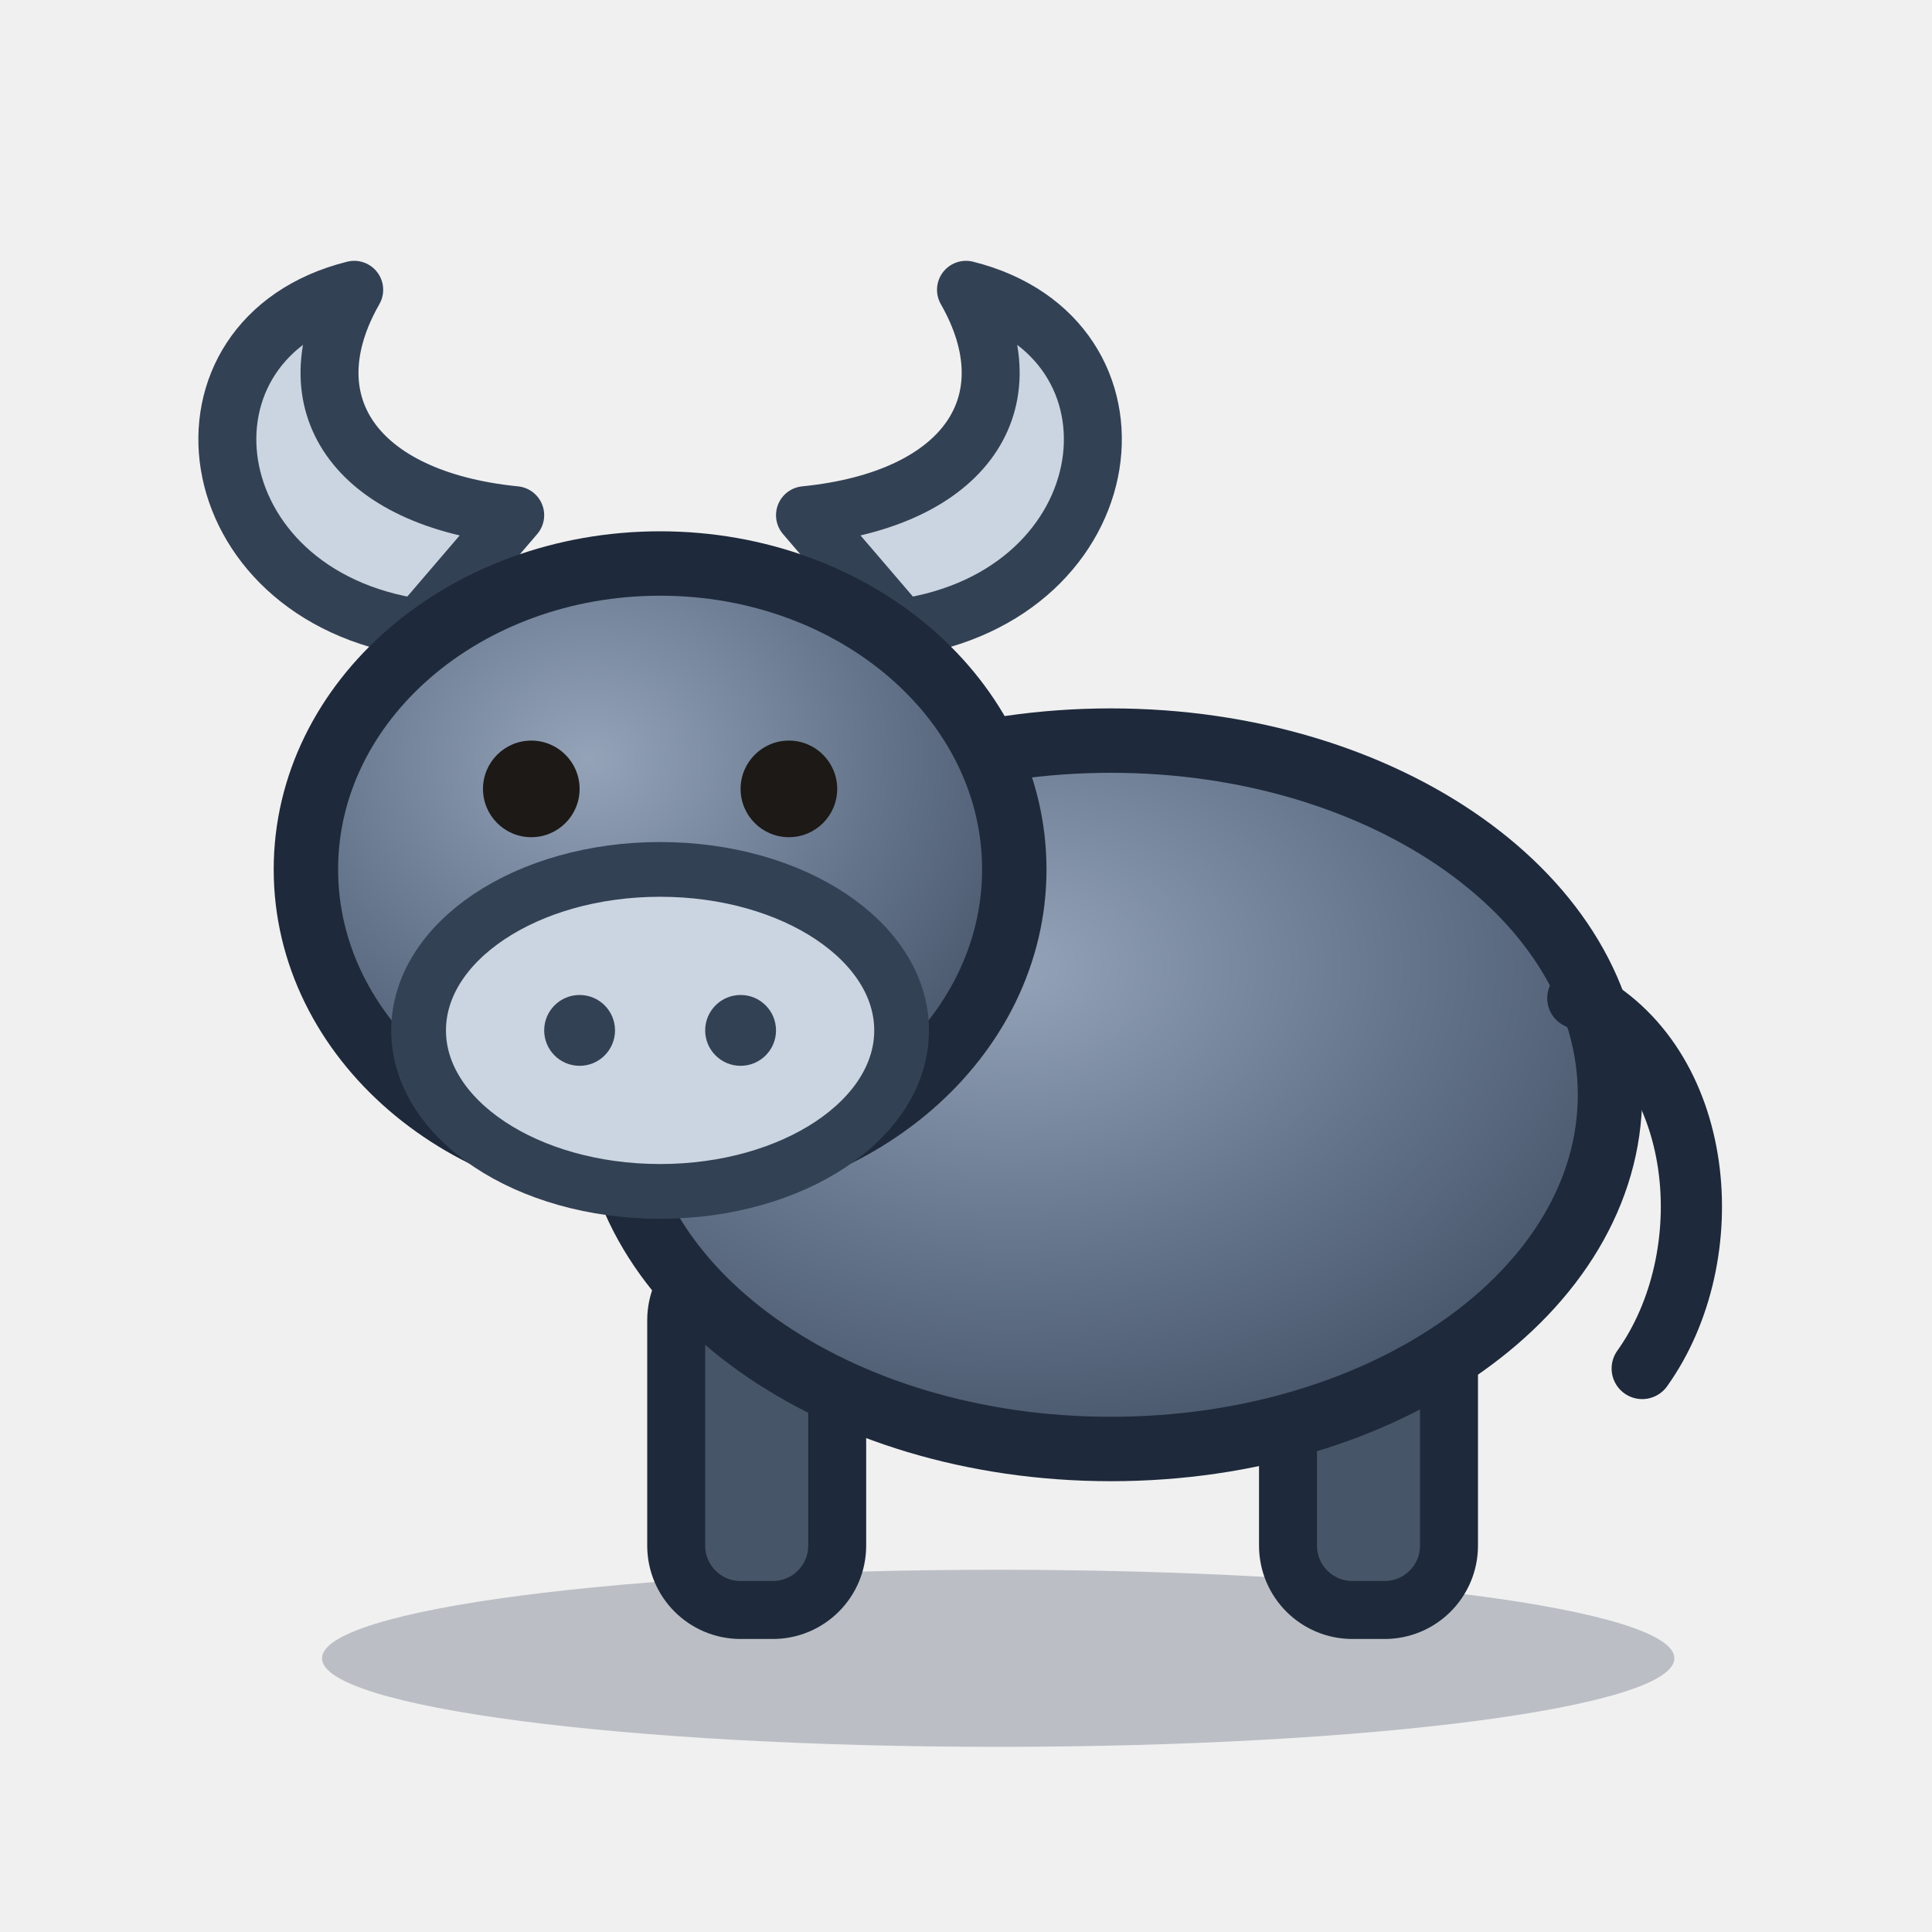
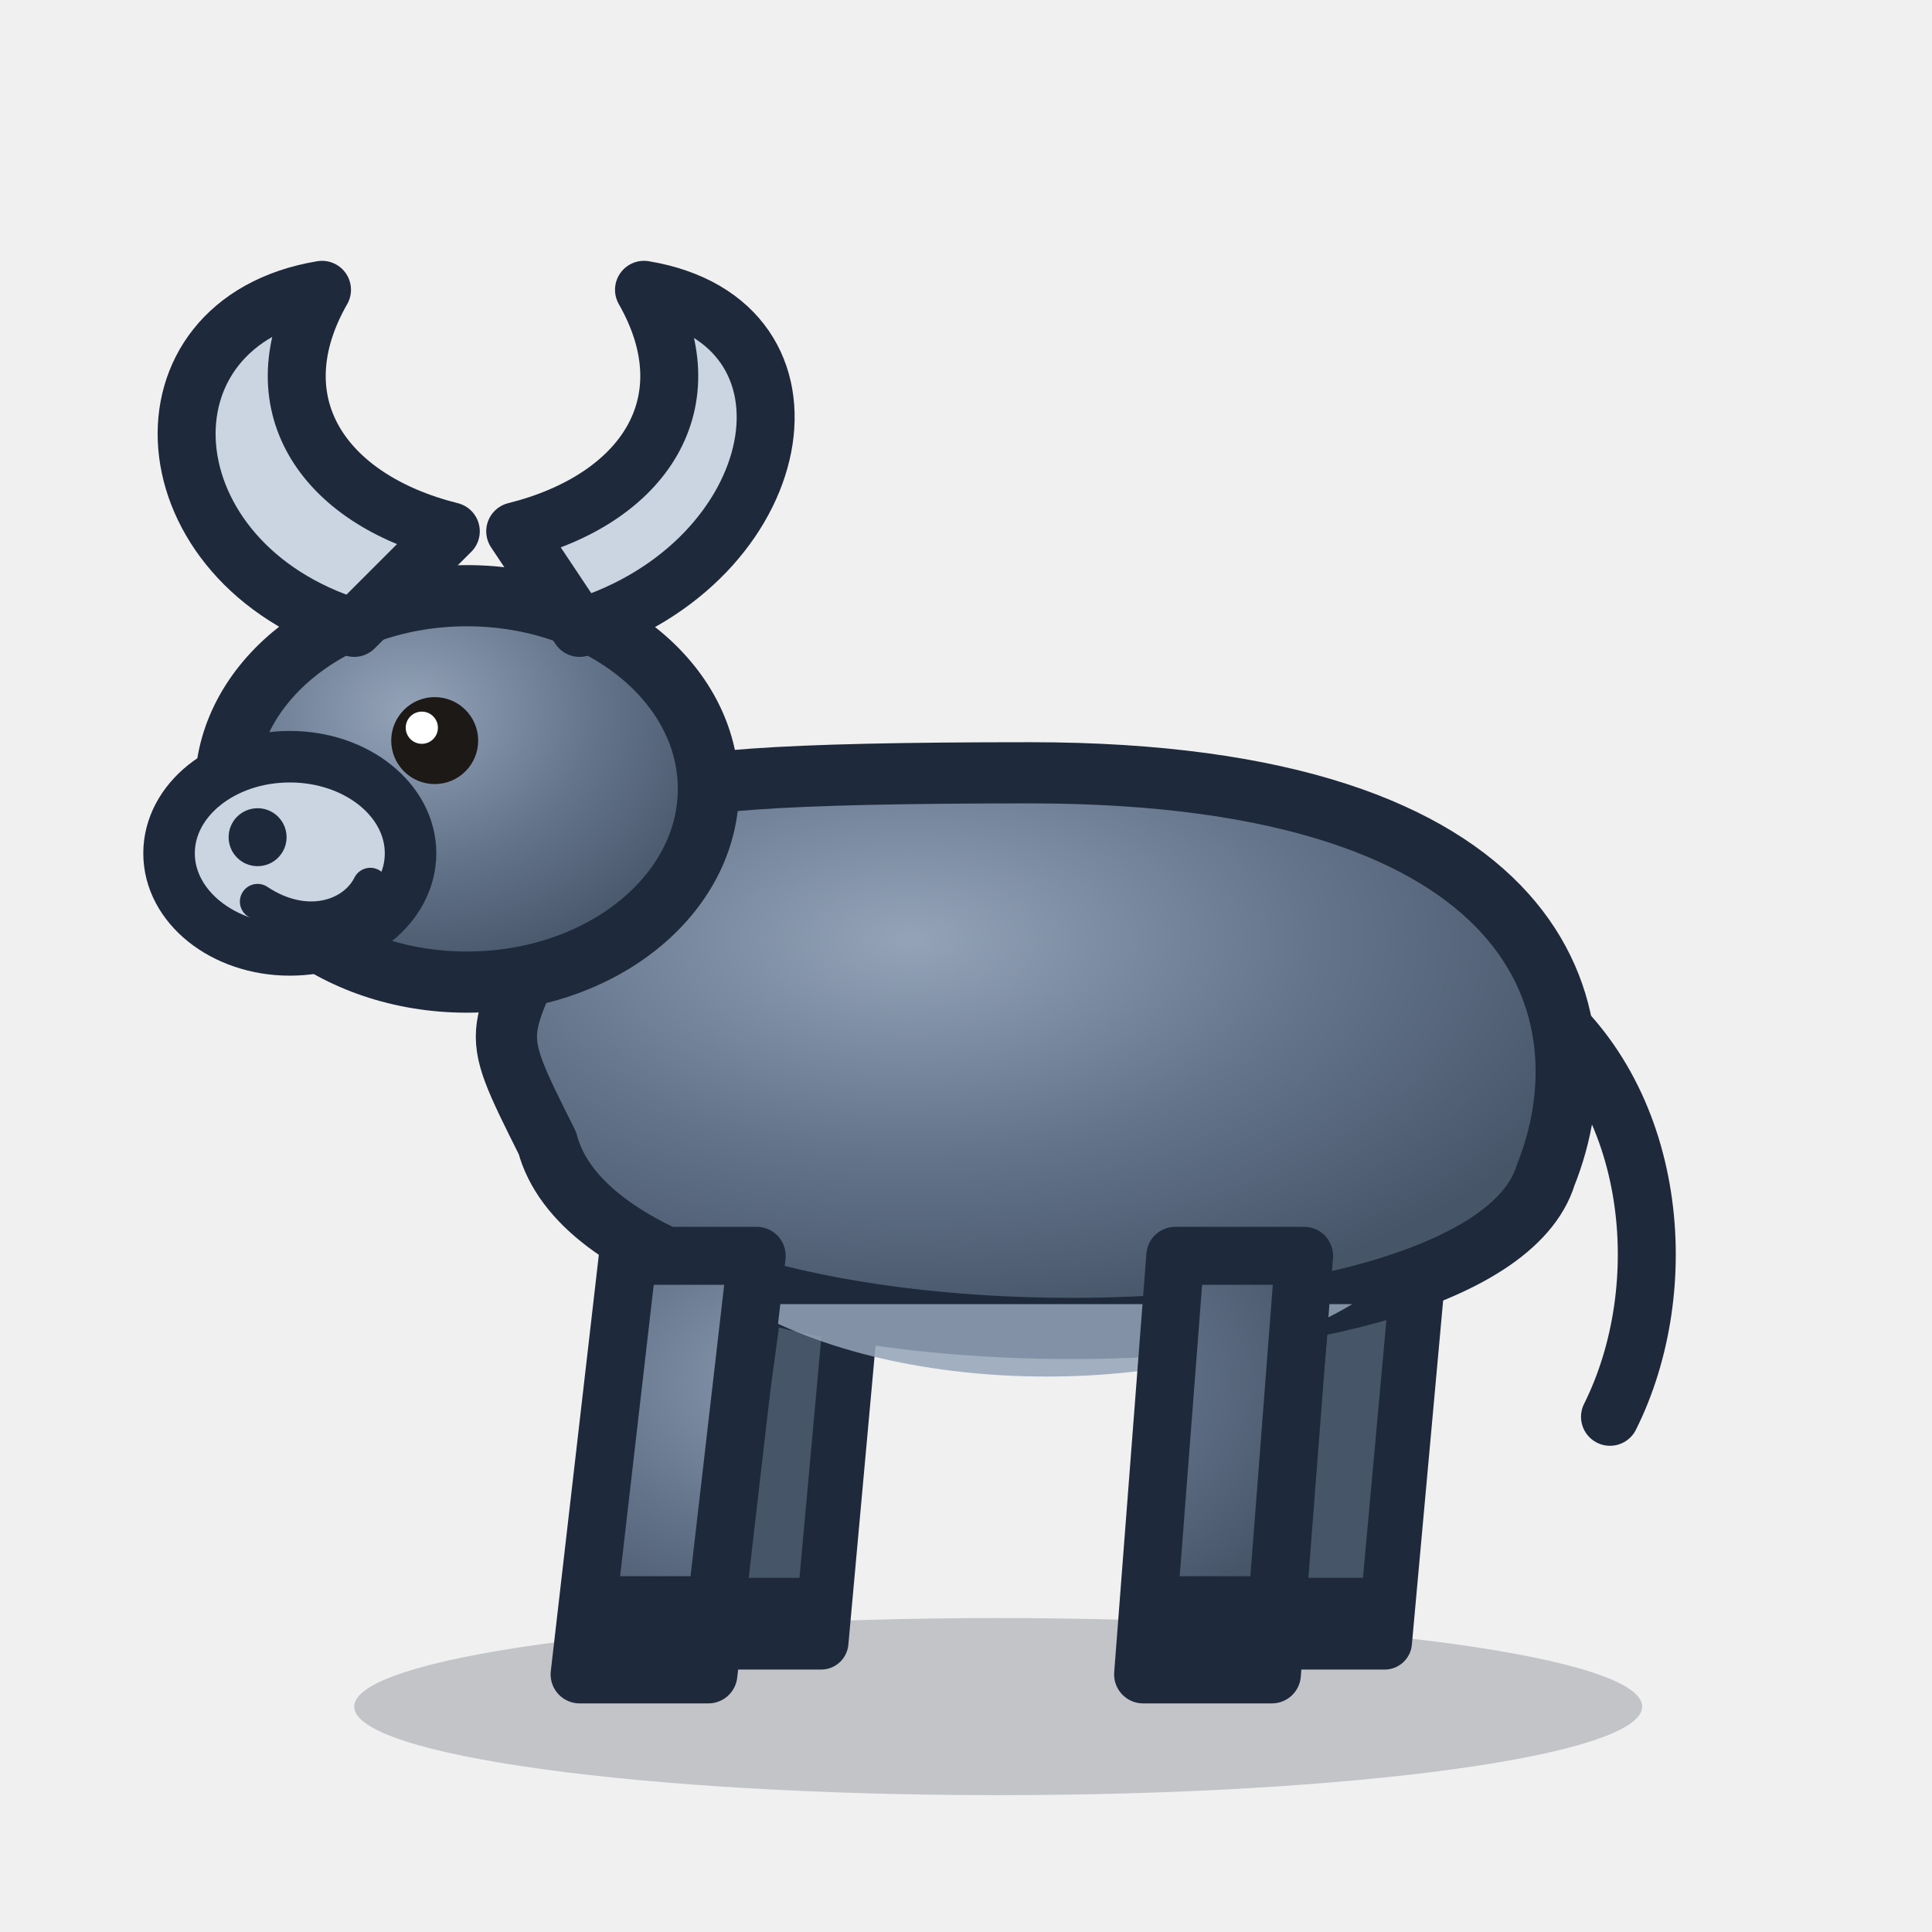
<svg xmlns="http://www.w3.org/2000/svg" fill="none" viewBox="0 0 120 120">
  <defs>
-     <radialGradient cx="40%" cy="32%" id="wbGrey" r="70%">
+     <radialGradient cx="38%" cy="30%" id="g_waterbuffalo" r="70%">
      <stop offset="0%" stop-color="#94a3b8" />
-       <stop offset="58%" stop-color="#64748b" />
+       <stop offset="55%" stop-color="#64748b" />
      <stop offset="100%" stop-color="#475569" />
    </radialGradient>
  </defs>
-   <ellipse cx="62" cy="103" fill="#334155" opacity="0.28" rx="42" ry="5.5" />
-   <rect fill="#475569" height="22" rx="4" stroke="#1e293b" stroke-width="3.6" width="10" x="42" y="78" />
-   <rect fill="#475569" height="22" rx="4" stroke="#1e293b" stroke-width="3.6" width="10" x="80" y="78" />
-   <ellipse cx="69" cy="68" fill="url(#wbGrey)" rx="31" ry="22" stroke="#1e293b" stroke-width="4" />
-   <path d="M98 62C106 66 107 78 102 85" stroke="#1e293b" stroke-linecap="round" stroke-width="3.8" />
-   <path d="M26 39C12 37 10 21 22 18C18 25 22 31 32 32ZM56 39C70 37 72 21 60 18C64 25 60 31 50 32Z" fill="#cbd5e1" stroke="#334155" stroke-linejoin="round" stroke-width="3.6" />
-   <ellipse cx="41" cy="54" fill="url(#wbGrey)" rx="22" ry="19" stroke="#1e293b" stroke-width="4" />
-   <ellipse cx="41" cy="64" fill="#cbd5e1" rx="15" ry="10" stroke="#334155" stroke-width="3.4" />
-   <circle cx="33" cy="49" fill="#1c1917" r="3" />
-   <circle cx="49" cy="49" fill="#1c1917" r="3" />
-   <circle cx="36" cy="64" fill="#334155" r="2.2" />
-   <circle cx="46" cy="64" fill="#334155" r="2.2" />
+   <ellipse cx="62" cy="106" fill="#1e293b" opacity="0.22" rx="40" ry="5.5" />
+   <path d="M95 62C103 68 104 80 100 88" stroke="#1e293b" stroke-linecap="round" stroke-width="3.6" />
+   <path d="M47 80L44 102H51L53 80ZM81 80L79 102H86L88 80Z" fill="#475569" stroke="#1e293b" stroke-linejoin="round" stroke-width="3.4" />
+   <path d="M44 98H51V103H44ZM79 98H86V103H79Z" fill="#1e293b" />
+   <path d="M35 55C41 50 32 48 64 48C96 48 100 63 96 73C92 86 38 86 34 71C30 63 31 65 35 55Z" fill="url(#g_waterbuffalo)" stroke="#1e293b" stroke-linejoin="round" stroke-width="3.8" />
+   <path d="M46 81C56 87 74 87 84 81" fill="#94a3b8" opacity="0.85" />
+   <path d="M39 78L36 104H44L47 78ZM73 78L71 104H79L81 78Z" fill="url(#g_waterbuffalo)" stroke="#1e293b" stroke-linejoin="round" stroke-width="3.6" />
+   <path d="M36 99H44V104H36ZM71 99H79V104H71Z" fill="#1e293b" stroke="#1e293b" stroke-linejoin="round" stroke-width="2.2" />
+   <ellipse cx="29" cy="49" fill="url(#g_waterbuffalo)" rx="15" ry="12" stroke="#1e293b" stroke-width="3.8" />
+   <ellipse cx="18" cy="53" fill="#cbd5e1" rx="7.5" ry="6" stroke="#1e293b" stroke-width="3.2" />
+   <circle cx="16" cy="52" fill="#1e293b" r="1.8" />
+   <path d="M16 56C19 58 22 57 23 55" stroke="#1e293b" stroke-linecap="round" stroke-width="2.2" />
+   <circle cx="27" cy="46" fill="#1c1917" r="2.7" />
+   <circle cx="26.2" cy="45.2" fill="#ffffff" r="1" />
+   <path d="M22 39C9 35 8 20 20 18C16 25 20 31 28 33ZM36 39C49 35 52 20 40 18C44 25 40 31 32 33Z" fill="#cbd5e1" stroke="#1e293b" stroke-linejoin="round" stroke-width="3.6" />
</svg>
